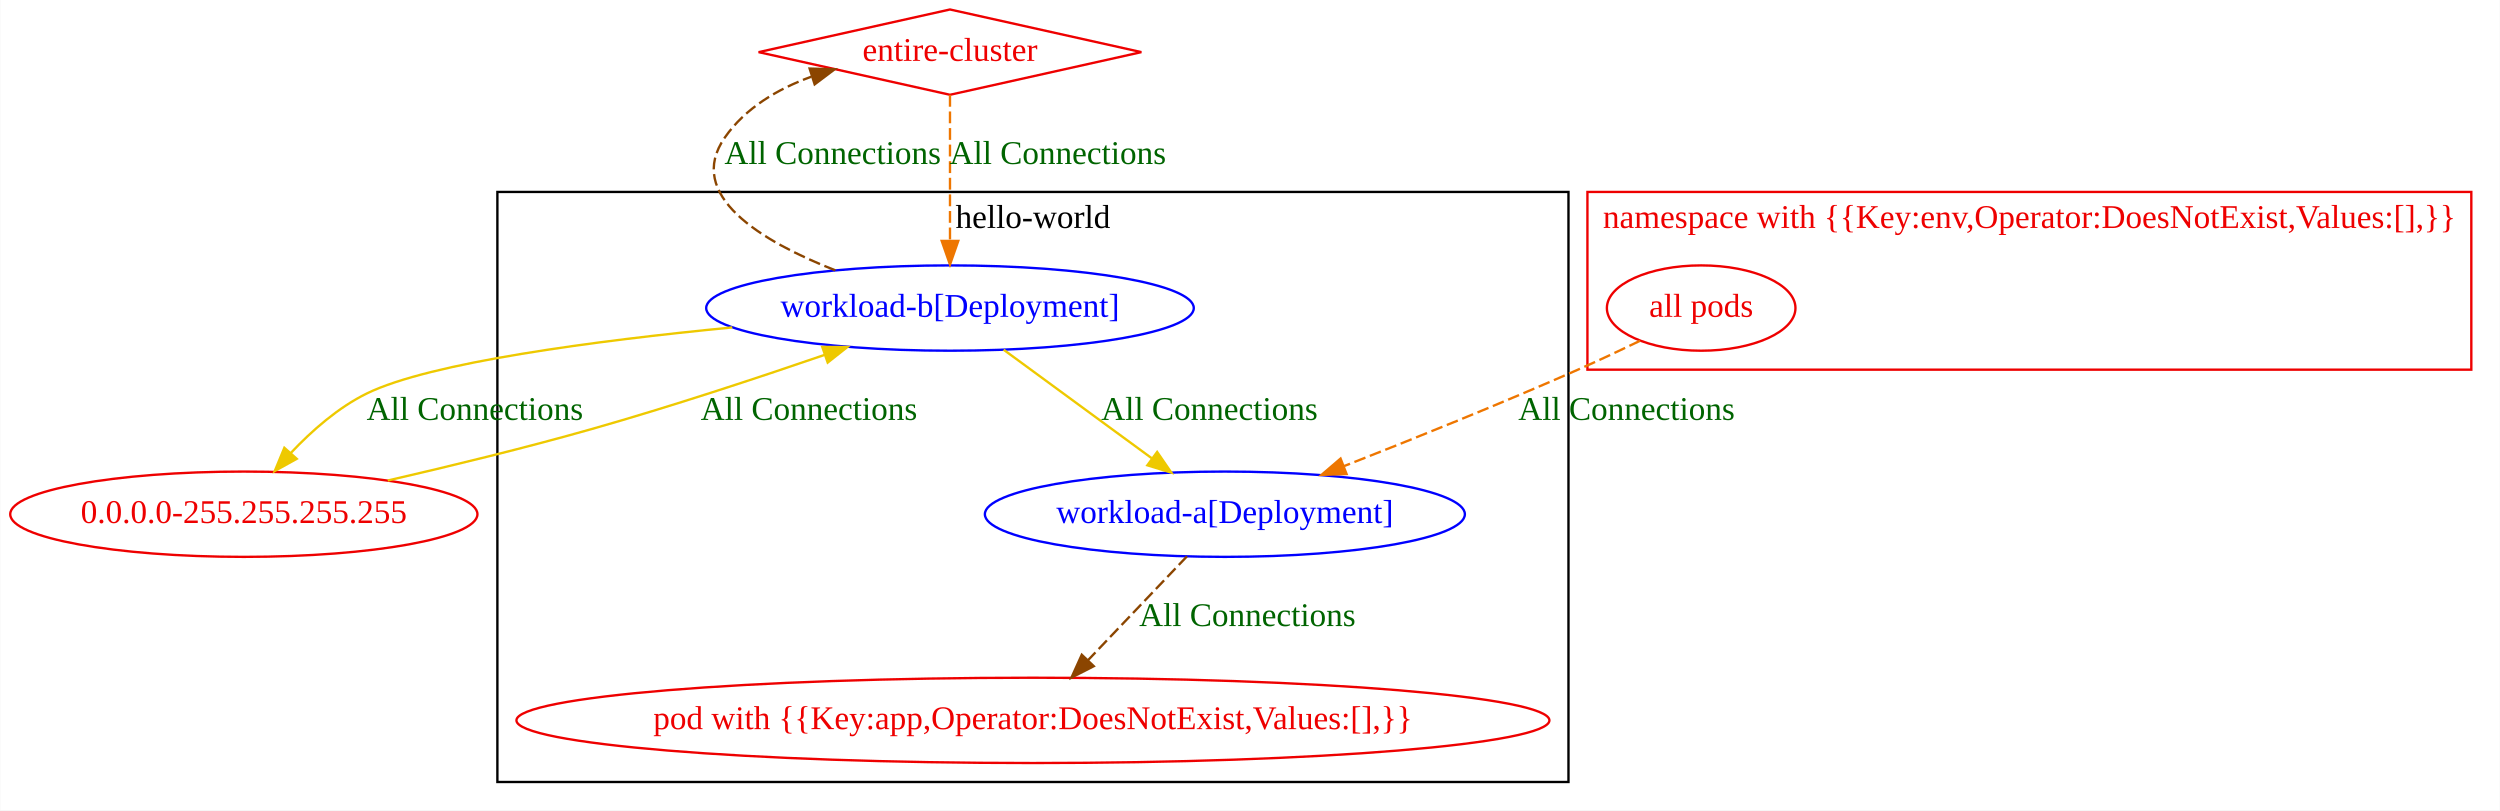
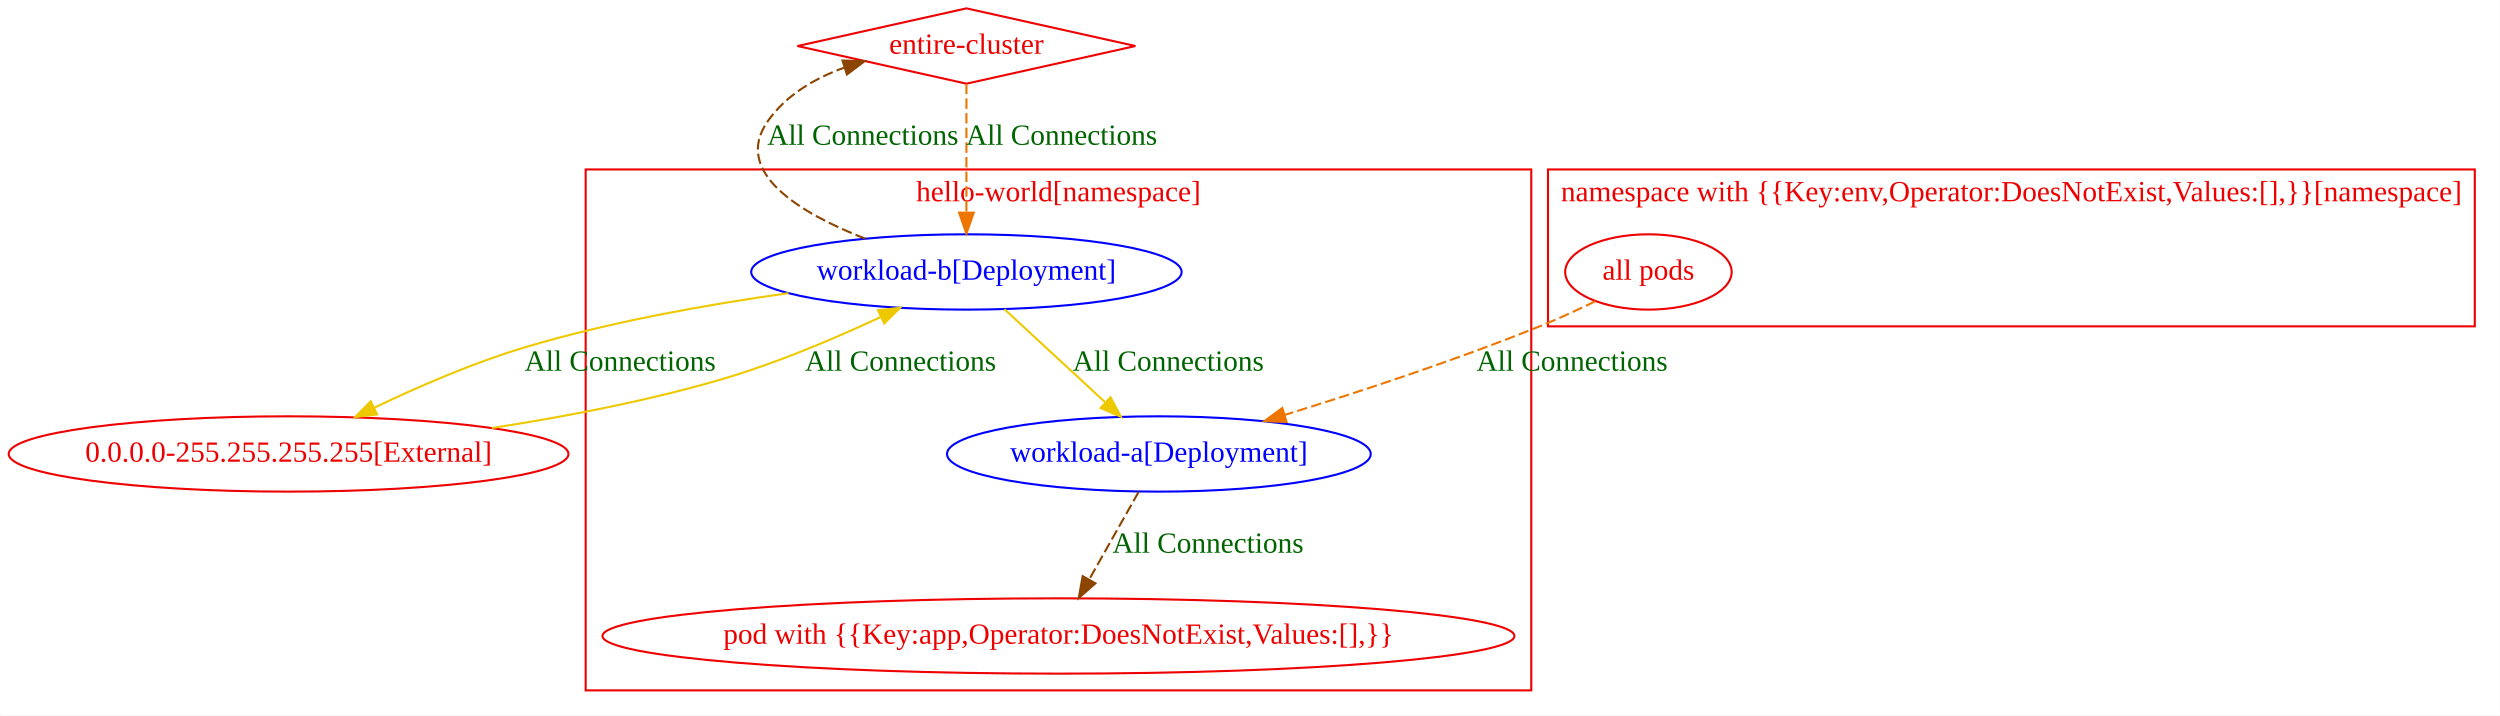
- <svg xmlns="http://www.w3.org/2000/svg" width="1055pt" height="342pt" viewBox="0.00 0.00 1054.79 342.00">
+ <svg xmlns="http://www.w3.org/2000/svg" width="1195pt" height="342pt" viewBox="0.00 0.00 1194.89 342.00">
  <g id="graph0" class="graph" transform="scale(1 1) rotate(0) translate(4 338)">
-     <polygon fill="white" stroke="transparent" points="-4,4 -4,-338 1050.79,-338 1050.79,4 -4,4" />
+     <polygon fill="white" stroke="transparent" points="-4,4 -4,-338 1190.89,-338 1190.89,4 -4,4" />
+     <g id="clust2" class="cluster">
+       <polygon fill="none" stroke="#ee0000" points="735.89,-182 735.89,-257 1178.89,-257 1178.89,-182 735.89,-182" />
+       <text text-anchor="middle" x="957.39" y="-241.8" font-family="Times New Roman,serif" font-size="14.00" fill="#ee0000">namespace with {{Key:env,Operator:DoesNotExist,Values:[],}}[namespace]</text>
+     </g>
    <g id="clust1" class="cluster">
-       <polygon fill="none" stroke="black" points="205.79,-8 205.79,-257 657.79,-257 657.79,-8 205.79,-8" />
-       <text text-anchor="middle" x="431.79" y="-241.8" font-family="Times New Roman,serif" font-size="14.00">hello-world</text>
-     </g>
-     <g id="clust2" class="cluster">
-       <polygon fill="none" stroke="#ee0000" points="665.79,-182 665.79,-257 1038.79,-257 1038.79,-182 665.79,-182" />
-       <text text-anchor="middle" x="852.29" y="-241.8" font-family="Times New Roman,serif" font-size="14.00" fill="#ee0000">namespace with {{Key:env,Operator:DoesNotExist,Values:[],}}</text>
+       <polygon fill="none" stroke="#ee0000" points="275.89,-8 275.89,-257 727.89,-257 727.89,-8 275.89,-8" />
+       <text text-anchor="middle" x="501.89" y="-241.8" font-family="Times New Roman,serif" font-size="14.00" fill="#ee0000">hello-world[namespace]</text>
    </g>
    <g id="node1" class="node">
-       <ellipse fill="none" stroke="blue" cx="512.79" cy="-121" rx="101.28" ry="18" />
-       <text text-anchor="middle" x="512.79" y="-117.3" font-family="Times New Roman,serif" font-size="14.00" fill="blue">workload-a[Deployment]</text>
+       <ellipse fill="none" stroke="blue" cx="549.89" cy="-121" rx="101.28" ry="18" />
+       <text text-anchor="middle" x="549.89" y="-117.3" font-family="Times New Roman,serif" font-size="14.00" fill="blue">workload-a[Deployment]</text>
    </g>
    <g id="node3" class="node">
-       <ellipse fill="none" stroke="#ee0000" cx="431.79" cy="-34" rx="217.96" ry="18" />
-       <text text-anchor="middle" x="431.79" y="-30.3" font-family="Times New Roman,serif" font-size="14.00" fill="#ee0000">pod with {{Key:app,Operator:DoesNotExist,Values:[],}}</text>
+       <ellipse fill="none" stroke="#ee0000" cx="501.89" cy="-34" rx="217.96" ry="18" />
+       <text text-anchor="middle" x="501.89" y="-30.3" font-family="Times New Roman,serif" font-size="14.00" fill="#ee0000">pod with {{Key:app,Operator:DoesNotExist,Values:[],}}</text>
    </g>
    <g id="edge4" class="edge">
-       <path fill="none" stroke="#8b4500" stroke-dasharray="5,2" d="M496.79,-103.21C484.88,-90.72 468.46,-73.48 455.1,-59.46" />
-       <polygon fill="#8b4500" stroke="#8b4500" points="457.47,-56.87 448.04,-52.05 452.4,-61.7 457.47,-56.87" />
-       <text text-anchor="middle" x="522.29" y="-73.8" font-family="Times New Roman,serif" font-size="14.00" fill="darkgreen">All Connections</text>
+       <path fill="none" stroke="#8b4500" stroke-dasharray="5,2" d="M540.17,-102.8C533.41,-90.82 524.26,-74.62 516.6,-61.06" />
+       <polygon fill="#8b4500" stroke="#8b4500" points="519.55,-59.16 511.59,-52.18 513.46,-62.6 519.55,-59.16" />
+       <text text-anchor="middle" x="573.39" y="-73.8" font-family="Times New Roman,serif" font-size="14.00" fill="darkgreen">All Connections</text>
    </g>
    <g id="node2" class="node">
-       <ellipse fill="none" stroke="blue" cx="396.79" cy="-208" rx="102.88" ry="18" />
-       <text text-anchor="middle" x="396.79" y="-204.3" font-family="Times New Roman,serif" font-size="14.00" fill="blue">workload-b[Deployment]</text>
+       <ellipse fill="none" stroke="blue" cx="457.89" cy="-208" rx="102.88" ry="18" />
+       <text text-anchor="middle" x="457.89" y="-204.3" font-family="Times New Roman,serif" font-size="14.00" fill="blue">workload-b[Deployment]</text>
    </g>
    <g id="edge7" class="edge">
-       <path fill="none" stroke="#eec900" d="M419.43,-190.41C437.24,-177.36 462.23,-159.05 481.88,-144.65" />
-       <polygon fill="#eec900" stroke="#eec900" points="484.21,-147.28 490.21,-138.55 480.07,-141.64 484.21,-147.28" />
-       <text text-anchor="middle" x="506.29" y="-160.8" font-family="Times New Roman,serif" font-size="14.00" fill="darkgreen">All Connections</text>
+       <path fill="none" stroke="#eec900" d="M476.06,-190.21C489.8,-177.52 508.83,-159.93 524.14,-145.79" />
+       <polygon fill="#eec900" stroke="#eec900" points="526.78,-148.12 531.75,-138.76 522.03,-142.97 526.78,-148.12" />
+       <text text-anchor="middle" x="554.39" y="-160.8" font-family="Times New Roman,serif" font-size="14.00" fill="darkgreen">All Connections</text>
    </g>
    <g id="node5" class="node">
-       <ellipse fill="none" stroke="#ee0000" cx="98.79" cy="-121" rx="98.58" ry="18" />
-       <text text-anchor="middle" x="98.79" y="-117.3" font-family="Times New Roman,serif" font-size="14.00" fill="#ee0000">0.0.0.0-255.255.255.255</text>
+       <ellipse fill="none" stroke="#ee0000" cx="133.89" cy="-121" rx="133.78" ry="18" />
+       <text text-anchor="middle" x="133.89" y="-117.3" font-family="Times New Roman,serif" font-size="14.00" fill="#ee0000">0.0.0.0-255.255.255.255[External]</text>
    </g>
    <g id="edge5" class="edge">
-       <path fill="none" stroke="#eec900" d="M304.91,-199.83C246.69,-194.16 177.5,-185.02 150.79,-172 138.65,-166.08 127.52,-156.28 118.69,-146.92" />
-       <polygon fill="#eec900" stroke="#eec900" points="121.12,-144.38 111.85,-139.25 115.89,-149.04 121.12,-144.38" />
-       <text text-anchor="middle" x="196.29" y="-160.8" font-family="Times New Roman,serif" font-size="14.00" fill="darkgreen">All Connections</text>
+       <path fill="none" stroke="#eec900" d="M372.84,-197.87C333.93,-192.43 287.53,-184.15 246.89,-172 222.29,-164.65 196,-153.24 174.97,-143.18" />
+       <polygon fill="#eec900" stroke="#eec900" points="176.22,-139.9 165.7,-138.67 173.16,-146.19 176.22,-139.9" />
+       <text text-anchor="middle" x="292.39" y="-160.8" font-family="Times New Roman,serif" font-size="14.00" fill="darkgreen">All Connections</text>
    </g>
    <g id="node6" class="node">
-       <polygon fill="none" stroke="#ee0000" points="396.79,-334 316.02,-316 396.79,-298 477.56,-316 396.79,-334" />
-       <text text-anchor="middle" x="396.79" y="-312.3" font-family="Times New Roman,serif" font-size="14.00" fill="#ee0000">entire-cluster</text>
+       <polygon fill="none" stroke="#ee0000" points="457.89,-334 377.12,-316 457.89,-298 538.66,-316 457.89,-334" />
+       <text text-anchor="middle" x="457.89" y="-312.3" font-family="Times New Roman,serif" font-size="14.00" fill="#ee0000">entire-cluster</text>
    </g>
    <g id="edge6" class="edge">
-       <path fill="none" stroke="#8b4500" stroke-dasharray="5,2" d="M348.41,-223.91C317.01,-236.25 284.83,-255.68 301.79,-280 310.45,-292.42 324.03,-300.44 338.25,-305.62" />
-       <polygon fill="#8b4500" stroke="#8b4500" points="337.55,-309.07 348.14,-308.77 339.68,-302.4 337.55,-309.07" />
-       <text text-anchor="middle" x="347.29" y="-268.8" font-family="Times New Roman,serif" font-size="14.00" fill="darkgreen">All Connections</text>
+       <path fill="none" stroke="#8b4500" stroke-dasharray="5,2" d="M409.51,-223.91C378.11,-236.25 345.93,-255.68 362.89,-280 371.55,-292.42 385.13,-300.44 399.35,-305.62" />
+       <polygon fill="#8b4500" stroke="#8b4500" points="398.65,-309.07 409.24,-308.77 400.77,-302.4 398.65,-309.07" />
+       <text text-anchor="middle" x="408.39" y="-268.8" font-family="Times New Roman,serif" font-size="14.00" fill="darkgreen">All Connections</text>
    </g>
    <g id="node4" class="node">
-       <ellipse fill="none" stroke="#ee0000" cx="713.79" cy="-208" rx="39.79" ry="18" />
-       <text text-anchor="middle" x="713.79" y="-204.3" font-family="Times New Roman,serif" font-size="14.00" fill="#ee0000">all pods</text>
+       <ellipse fill="none" stroke="#ee0000" cx="783.89" cy="-208" rx="39.79" ry="18" />
+       <text text-anchor="middle" x="783.89" y="-204.3" font-family="Times New Roman,serif" font-size="14.00" fill="#ee0000">all pods</text>
    </g>
    <g id="edge2" class="edge">
-       <path fill="none" stroke="#ee7600" stroke-dasharray="5,2" d="M688.02,-194.2C679.71,-190.18 670.41,-185.8 661.79,-182 629.24,-167.64 592.13,-152.69 563.09,-141.31" />
-       <polygon fill="#ee7600" stroke="#ee7600" points="564.15,-137.97 553.56,-137.59 561.61,-144.49 564.15,-137.97" />
-       <text text-anchor="middle" x="682.29" y="-160.8" font-family="Times New Roman,serif" font-size="14.00" fill="darkgreen">All Connections</text>
+       <path fill="none" stroke="#ee7600" stroke-dasharray="5,2" d="M758.53,-194C750.15,-189.92 740.71,-185.56 731.89,-182 691.98,-165.91 645.94,-150.76 610.15,-139.71" />
+       <polygon fill="#ee7600" stroke="#ee7600" points="610.93,-136.29 600.34,-136.71 608.88,-142.98 610.93,-136.29" />
+       <text text-anchor="middle" x="747.39" y="-160.8" font-family="Times New Roman,serif" font-size="14.00" fill="darkgreen">All Connections</text>
    </g>
    <g id="edge1" class="edge">
-       <path fill="none" stroke="#eec900" d="M159.53,-135.23C186.14,-141.34 217.65,-149.01 245.79,-157 278.73,-166.36 315.18,-178.38 344.02,-188.29" />
-       <polygon fill="#eec900" stroke="#eec900" points="342.89,-191.6 353.49,-191.56 345.18,-184.99 342.89,-191.6" />
-       <text text-anchor="middle" x="337.29" y="-160.8" font-family="Times New Roman,serif" font-size="14.00" fill="darkgreen">All Connections</text>
+       <path fill="none" stroke="#eec900" d="M231.03,-133.41C266.36,-138.84 306.33,-146.51 341.89,-157 367.54,-164.57 395.08,-176.27 416.88,-186.45" />
+       <polygon fill="#eec900" stroke="#eec900" points="415.62,-189.73 426.16,-190.86 418.62,-183.41 415.62,-189.73" />
+       <text text-anchor="middle" x="426.39" y="-160.8" font-family="Times New Roman,serif" font-size="14.00" fill="darkgreen">All Connections</text>
    </g>
    <g id="edge3" class="edge">
-       <path fill="none" stroke="#ee7600" stroke-dasharray="5,2" d="M396.79,-297.97C396.79,-281.38 396.79,-255.88 396.79,-236.43" />
-       <polygon fill="#ee7600" stroke="#ee7600" points="400.29,-236.34 396.79,-226.34 393.29,-236.34 400.29,-236.34" />
-       <text text-anchor="middle" x="442.29" y="-268.8" font-family="Times New Roman,serif" font-size="14.00" fill="darkgreen">All Connections</text>
+       <path fill="none" stroke="#ee7600" stroke-dasharray="5,2" d="M457.89,-297.97C457.89,-281.38 457.89,-255.88 457.89,-236.43" />
+       <polygon fill="#ee7600" stroke="#ee7600" points="461.39,-236.34 457.89,-226.34 454.39,-236.34 461.39,-236.34" />
+       <text text-anchor="middle" x="503.39" y="-268.8" font-family="Times New Roman,serif" font-size="14.00" fill="darkgreen">All Connections</text>
    </g>
  </g>
</svg>
